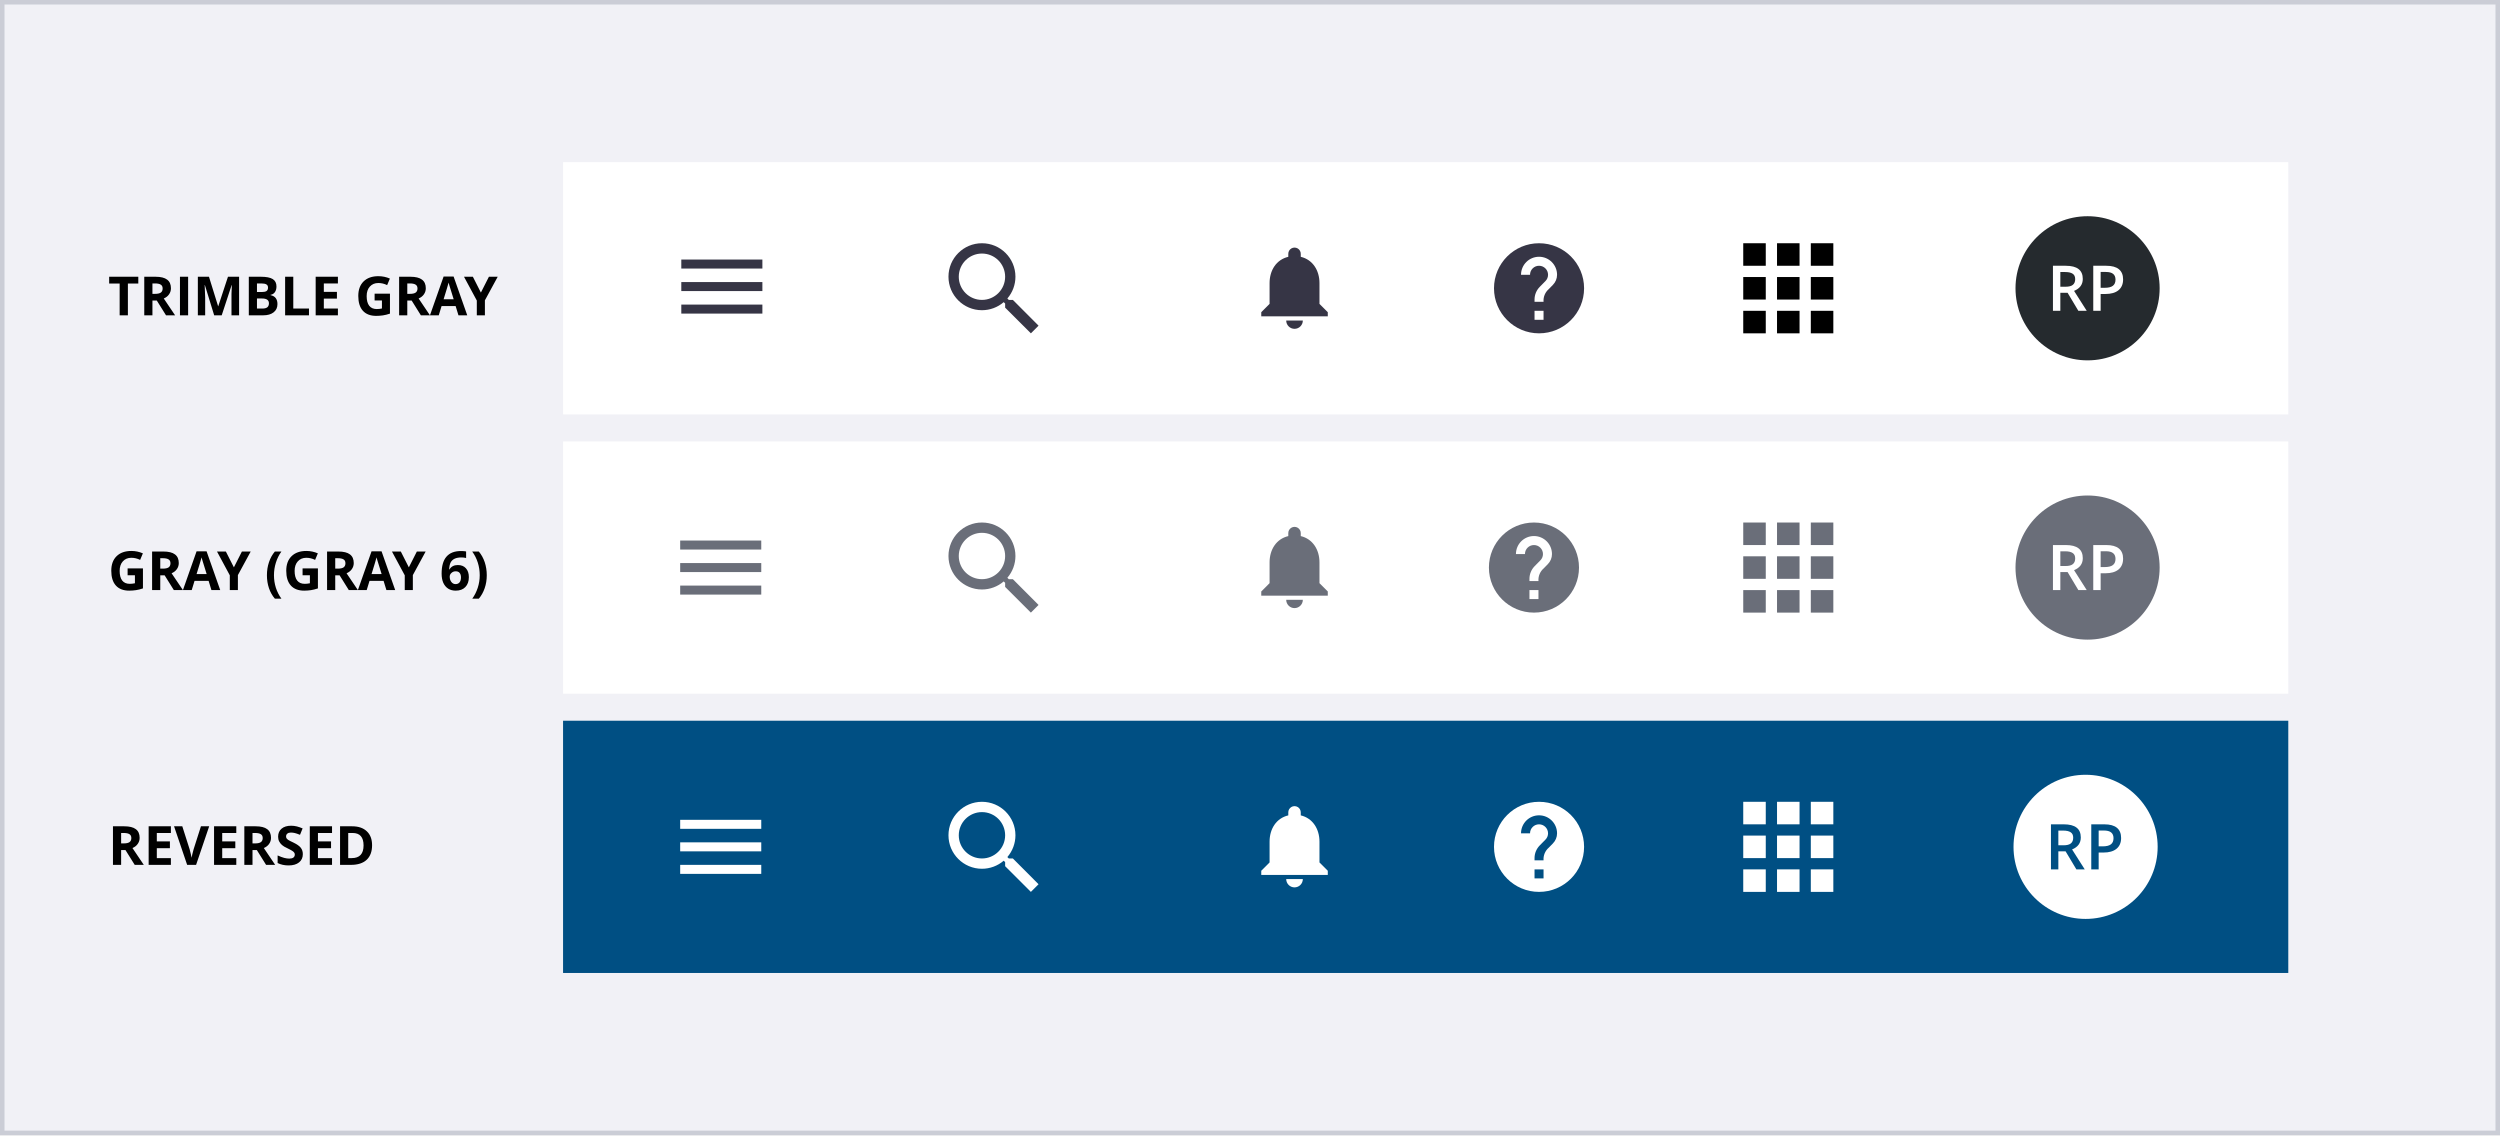
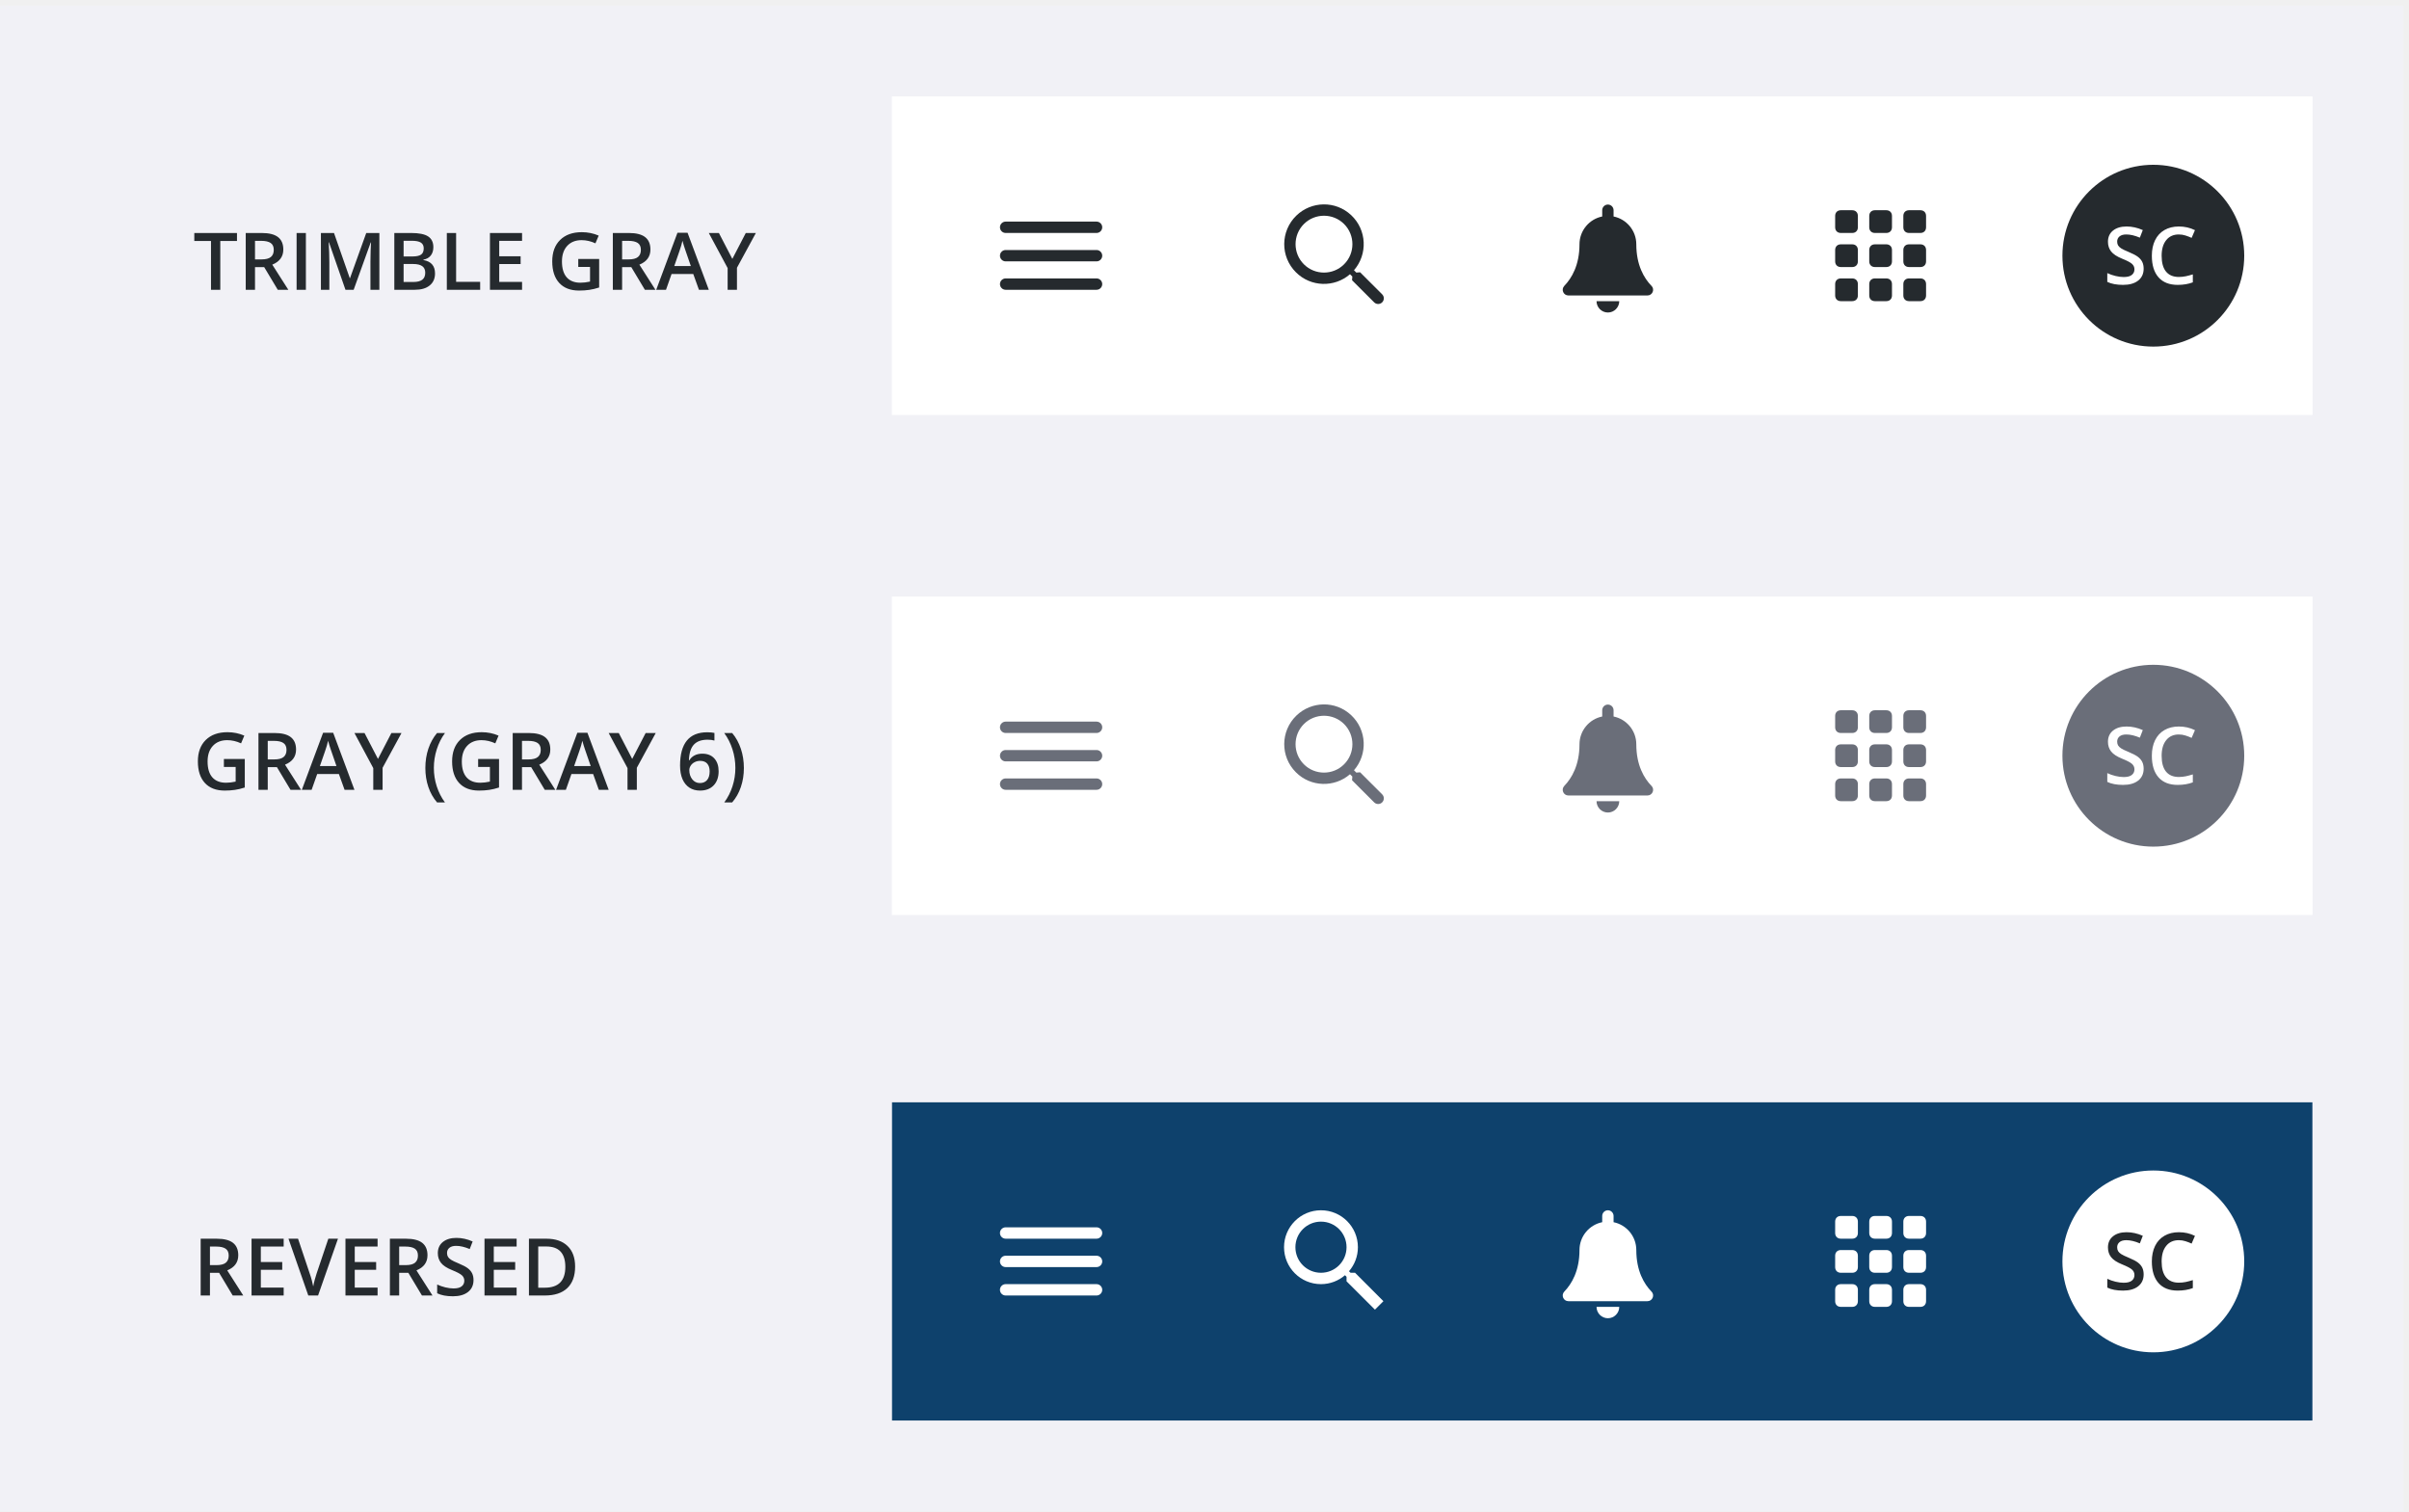
- <svg xmlns="http://www.w3.org/2000/svg" height="252" viewBox="0 0 555 252" width="555">
-   <g transform="translate(-506 -672)">
-     <g fill="#f1f1f6" stroke="#cbcdd6">
-       <path d="m506 672h555v252h-555z" stroke="none" />
-       <path d="m506.5 672.5h554v251h-554z" fill="none" />
+ <svg xmlns="http://www.w3.org/2000/svg" width="424" height="266" viewBox="0 0 424 266" fill="none">
+   <rect y="1" width="423" height="265" fill="#F1F1F6" />
+   <g clip-path="url(#clip0_1406_221232)">
+     <rect width="250" height="56" transform="translate(157 17)" fill="white" />
+     <rect x="157" y="17" width="250" height="56" fill="white" />
+     <path d="M239.38 47.92L238.72 47.97L238.31 47.56C240.75 44.75 240.59 40.46 237.81 37.86C235.03 35.26 230.8 35.4 228.17 37.94C225.35 40.67 225.32 45.16 228.09 47.92C230.7 50.53 234.86 50.64 237.61 48.26L238.02 48.67L237.97 49.32L241.86 53.21C242.25 53.6 242.88 53.6 243.27 53.21C243.66 52.82 243.66 52.19 243.27 51.8L239.39 47.92H239.38ZM236.57 46.51C234.62 48.46 231.44 48.46 229.49 46.51C227.54 44.56 227.54 41.38 229.49 39.43C231.44 37.48 234.62 37.48 236.57 39.43C238.52 41.38 238.52 44.56 236.57 46.51Z" fill="#252A2E" />
+     <g clip-path="url(#clip1_1406_221232)">
+       <path d="M281 53H285C285 54.1 284.1 55 283 55C281.9 55 281 54.1 281 53ZM290.67 50.31C289.36 48.96 288 46.66 288 43C288 40.58 286.28 38.56 284 38.1V37C284 36.45 283.55 36 283 36C282.45 36 282 36.45 282 37V38.1C279.72 38.56 278 40.58 278 43C278 46.66 276.63 48.96 275.33 50.31C274.72 50.95 275.17 52 276.05 52H289.96C290.84 52 291.29 50.95 290.68 50.31H290.67Z" fill="#252A2E" />
    </g>
-     <path d="m631 832h383v56h-383z" fill="#004f83" />
-     <path d="m631 770h383v56h-383z" fill="#fff" />
-     <path d="m631 708h383v56h-383z" fill="#fff" />
-     <rect fill="#d7d7da" height="48" opacity="0" rx="2" width="48" x="769" y="836" />
-     <g transform="translate(779 846)">
-       <path d="m0 0h28v28h-28z" fill="none" />
-       <path d="m11.385 20.5a1.852 1.852 0 0 0 1.846-1.846h-3.693a1.846 1.846 0 0 0 1.847 1.846zm5.538-5.538v-4.616c0-2.834-1.514-5.206-4.154-5.834v-.627a1.385 1.385 0 1 0 -2.769 0v.628c-2.649.627-4.154 2.987-4.154 5.833v4.615l-1.846 1.847v.923h14.769v-.923z" fill="#fff" transform="translate(3 2.5)" />
+     <path d="M324 41H326C326.6 41 327 40.6 327 40V38C327 37.4 326.6 37 326 37H324C323.4 37 323 37.4 323 38V40C323 40.6 323.4 41 324 41ZM330 53H332C332.6 53 333 52.6 333 52V50C333 49.4 332.6 49 332 49H330C329.4 49 329 49.4 329 50V52C329 52.6 329.4 53 330 53ZM324 53H326C326.6 53 327 52.6 327 52V50C327 49.4 326.6 49 326 49H324C323.4 49 323 49.4 323 50V52C323 52.6 323.4 53 324 53ZM324 47H326C326.6 47 327 46.6 327 46V44C327 43.4 326.6 43 326 43H324C323.4 43 323 43.4 323 44V46C323 46.6 323.4 47 324 47ZM330 47H332C332.6 47 333 46.6 333 46V44C333 43.4 332.6 43 332 43H330C329.4 43 329 43.4 329 44V46C329 46.6 329.4 47 330 47ZM335 38V40C335 40.6 335.4 41 336 41H338C338.6 41 339 40.6 339 40V38C339 37.4 338.6 37 338 37H336C335.4 37 335 37.4 335 38ZM330 41H332C332.6 41 333 40.6 333 40V38C333 37.4 332.6 37 332 37H330C329.4 37 329 37.4 329 38V40C329 40.6 329.4 41 330 41ZM336 47H338C338.6 47 339 46.6 339 46V44C339 43.4 338.6 43 338 43H336C335.4 43 335 43.4 335 44V46C335 46.6 335.4 47 336 47ZM336 53H338C338.6 53 339 52.6 339 52V50C339 49.4 338.6 49 338 49H336C335.4 49 335 49.4 335 50V52C335 52.6 335.4 53 336 53Z" fill="#252A2E" />
+     <g clip-path="url(#clip2_1406_221232)">
+       <circle cx="379" cy="45" r="16" fill="#252A2E" />
+       <path d="M377.297 47.286C377.297 48.175 376.976 48.872 376.333 49.378C375.69 49.884 374.804 50.137 373.674 50.137C372.544 50.137 371.618 49.961 370.898 49.61V48.065C371.354 48.28 371.837 48.448 372.348 48.571C372.863 48.694 373.341 48.756 373.783 48.756C374.43 48.756 374.907 48.633 375.212 48.387C375.522 48.141 375.677 47.81 375.677 47.395C375.677 47.022 375.535 46.705 375.253 46.445C374.97 46.185 374.387 45.878 373.503 45.523C372.591 45.153 371.949 44.732 371.575 44.258C371.201 43.784 371.015 43.214 371.015 42.549C371.015 41.715 371.311 41.059 371.903 40.58C372.496 40.102 373.291 39.862 374.289 39.862C375.246 39.862 376.199 40.072 377.146 40.491L376.627 41.824C375.738 41.45 374.945 41.264 374.248 41.264C373.719 41.264 373.318 41.38 373.045 41.612C372.771 41.84 372.635 42.143 372.635 42.522C372.635 42.781 372.689 43.005 372.799 43.191C372.908 43.374 373.088 43.547 373.339 43.711C373.59 43.875 374.041 44.092 374.692 44.36C375.426 44.666 375.964 44.95 376.306 45.215C376.647 45.479 376.898 45.778 377.058 46.11C377.217 46.443 377.297 46.835 377.297 47.286ZM383.483 41.264C382.545 41.264 381.806 41.596 381.269 42.262C380.731 42.927 380.462 43.845 380.462 45.017C380.462 46.242 380.719 47.17 381.234 47.799C381.754 48.428 382.504 48.742 383.483 48.742C383.907 48.742 384.317 48.701 384.714 48.619C385.11 48.533 385.523 48.423 385.951 48.291V49.692C385.167 49.989 384.279 50.137 383.285 50.137C381.822 50.137 380.699 49.695 379.915 48.81C379.131 47.922 378.739 46.653 378.739 45.003C378.739 43.964 378.928 43.055 379.307 42.275C379.689 41.496 380.241 40.899 380.961 40.484C381.681 40.07 382.526 39.862 383.497 39.862C384.518 39.862 385.461 40.077 386.327 40.505L385.739 41.865C385.402 41.706 385.044 41.567 384.666 41.448C384.292 41.325 383.898 41.264 383.483 41.264Z" fill="white" />
    </g>
-     <rect fill="#d7d7da" height="48" opacity="0" rx="2" width="48" x="769" y="774" />
-     <g transform="translate(779 784)">
-       <path d="m0 0h28v28h-28z" fill="none" />
-       <path d="m11.385 20.5a1.852 1.852 0 0 0 1.846-1.846h-3.693a1.846 1.846 0 0 0 1.847 1.846zm5.538-5.538v-4.616c0-2.834-1.514-5.206-4.154-5.834v-.627a1.385 1.385 0 1 0 -2.769 0v.628c-2.649.627-4.154 2.987-4.154 5.833v4.615l-1.846 1.847v.923h14.769v-.923z" fill="#6a6e79" transform="translate(3 2.5)" />
+     <path d="M177 51H193C193.55 51 194 50.55 194 50C194 49.45 193.55 49 193 49H177C176.45 49 176 49.45 176 50C176 50.55 176.45 51 177 51ZM177 46H193C193.55 46 194 45.55 194 45C194 44.45 193.55 44 193 44H177C176.45 44 176 44.45 176 45C176 45.55 176.45 46 177 46ZM176 40C176 40.55 176.45 41 177 41H193C193.55 41 194 40.55 194 40C194 39.45 193.55 39 193 39H177C176.45 39 176 39.45 176 40Z" fill="#252A2E" />
+   </g>
+   <g clip-path="url(#clip3_1406_221232)">
+     <rect width="250" height="56" transform="translate(157 194)" fill="white" />
+     <rect x="157" y="194" width="250" height="56" fill="#0E416C" />
+     <g clip-path="url(#clip4_1406_221232)">
+       <path d="M238.5 224H237.71L237.43 223.73C238.41 222.59 239 221.11 239 219.5C239 215.91 236.09 213 232.5 213C228.91 213 226 215.91 226 219.5C226 223.09 228.91 226 232.5 226C234.11 226 235.59 225.41 236.73 224.43L237 224.71V225.5L242 230.49L243.49 229L238.5 224V224ZM232.5 224C230.01 224 228 221.99 228 219.5C228 217.01 230.01 215 232.5 215C234.99 215 237 217.01 237 219.5C237 221.99 234.99 224 232.5 224Z" fill="white" />
    </g>
-     <rect fill="#d7d7da" height="48" opacity="0" rx="2" width="48" x="769" y="712" />
-     <g transform="translate(779 722)">
-       <path d="m0 0h28v28h-28z" fill="none" />
-       <path d="m11.385 20.5a1.852 1.852 0 0 0 1.846-1.846h-3.693a1.846 1.846 0 0 0 1.847 1.846zm5.538-5.538v-4.616c0-2.834-1.514-5.206-4.154-5.834v-.627a1.385 1.385 0 1 0 -2.769 0v.628c-2.649.627-4.154 2.987-4.154 5.833v4.615l-1.846 1.847v.923h14.769v-.923z" fill="#363545" transform="translate(3 2.5)" />
+     <g clip-path="url(#clip5_1406_221232)">
+       <path d="M281 230H285C285 231.1 284.1 232 283 232C281.9 232 281 231.1 281 230ZM290.67 227.31C289.36 225.96 288 223.66 288 220C288 217.58 286.28 215.56 284 215.1V214C284 213.45 283.55 213 283 213C282.45 213 282 213.45 282 214V215.1C279.72 215.56 278 217.58 278 220C278 223.66 276.63 225.96 275.33 227.31C274.72 227.95 275.17 229 276.05 229H289.96C290.84 229 291.29 227.95 290.68 227.31H290.67Z" fill="white" />
    </g>
-     <rect fill="#d7d7da" height="48" opacity="0" rx="2" width="48" x="824" y="836" />
-     <path d="m836 848h24v24h-24z" fill="#252a2e" opacity="0" />
-     <path d="m12 2a10 10 0 1 0 10 10 10 10 0 0 0 -10-10zm1 17h-2v-2h2zm2.07-7.75-.9.92a3.4 3.4 0 0 0 -1.17 2.83h-2v-.5a4.025 4.025 0 0 1 1.17-2.83l1.24-1.26a1.955 1.955 0 0 0 .59-1.41 2 2 0 1 0 -4 0h-2a4 4 0 1 1 8 0 3.182 3.182 0 0 1 -.93 2.25z" fill="#fff" transform="translate(835.667 848)" />
-     <rect fill="#d7d7da" height="48" opacity="0" rx="2" width="48" x="822.872" y="774" />
-     <path d="m834.872 786h24v24h-24z" fill="#252a2e" opacity="0" />
-     <path d="m12 2a10 10 0 1 0 10 10 10 10 0 0 0 -10-10zm1 17h-2v-2h2zm2.07-7.75-.9.92a3.4 3.4 0 0 0 -1.17 2.83h-2v-.5a4.025 4.025 0 0 1 1.17-2.83l1.24-1.26a1.955 1.955 0 0 0 .59-1.41 2 2 0 1 0 -4 0h-2a4 4 0 1 1 8 0 3.182 3.182 0 0 1 -.93 2.25z" fill="#6a6e79" transform="translate(834.539 786)" />
-     <rect fill="#d7d7da" height="48" opacity="0" rx="2" width="48" x="824" y="712" />
-     <path d="m836 724h24v24h-24z" fill="#363545" opacity="0" />
-     <path d="m12 2a10 10 0 1 0 10 10 10 10 0 0 0 -10-10zm1 17h-2v-2h2zm2.07-7.75-.9.92a3.4 3.4 0 0 0 -1.17 2.83h-2v-.5a4.025 4.025 0 0 1 1.17-2.83l1.24-1.26a1.955 1.955 0 0 0 .59-1.41 2 2 0 1 0 -4 0h-2a4 4 0 1 1 8 0 3.182 3.182 0 0 1 -.93 2.25z" fill="#363545" transform="translate(835.667 724)" />
-     <rect fill="#d7d7da" height="48" opacity="0" rx="2" width="48" x="879" y="836" />
-     <g transform="translate(891 848)">
-       <path d="m0 0h24v24h-24z" fill="none" />
-       <path d="m5 10h5v-5h-5zm7.5 15h5v-5h-5zm-7.5 0h5v-5h-5zm0-7.5h5v-5h-5zm7.5 0h5v-5h-5zm7.5-12.5v5h5v-5zm-7.5 5h5v-5h-5zm7.5 7.5h5v-5h-5zm0 7.5h5v-5h-5z" fill="#fff" transform="translate(-3 -3)" />
+     <path d="M324 218H326C326.6 218 327 217.6 327 217V215C327 214.4 326.6 214 326 214H324C323.4 214 323 214.4 323 215V217C323 217.6 323.4 218 324 218ZM330 230H332C332.6 230 333 229.6 333 229V227C333 226.4 332.6 226 332 226H330C329.4 226 329 226.4 329 227V229C329 229.6 329.4 230 330 230ZM324 230H326C326.6 230 327 229.6 327 229V227C327 226.4 326.6 226 326 226H324C323.4 226 323 226.4 323 227V229C323 229.6 323.4 230 324 230ZM324 224H326C326.6 224 327 223.6 327 223V221C327 220.4 326.6 220 326 220H324C323.4 220 323 220.4 323 221V223C323 223.6 323.4 224 324 224ZM330 224H332C332.6 224 333 223.6 333 223V221C333 220.4 332.6 220 332 220H330C329.4 220 329 220.4 329 221V223C329 223.6 329.4 224 330 224ZM335 215V217C335 217.6 335.4 218 336 218H338C338.6 218 339 217.6 339 217V215C339 214.4 338.6 214 338 214H336C335.4 214 335 214.4 335 215ZM330 218H332C332.6 218 333 217.6 333 217V215C333 214.4 332.6 214 332 214H330C329.4 214 329 214.4 329 215V217C329 217.6 329.4 218 330 218ZM336 224H338C338.6 224 339 223.6 339 223V221C339 220.4 338.6 220 338 220H336C335.4 220 335 220.4 335 221V223C335 223.6 335.4 224 336 224ZM336 230H338C338.6 230 339 229.6 339 229V227C339 226.4 338.6 226 338 226H336C335.4 226 335 226.4 335 227V229C335 229.6 335.4 230 336 230Z" fill="white" />
+     <g clip-path="url(#clip6_1406_221232)">
+       <circle cx="379" cy="222" r="16" fill="white" />
+       <path d="M377.297 224.286C377.297 225.175 376.976 225.872 376.333 226.378C375.69 226.884 374.804 227.137 373.674 227.137C372.544 227.137 371.618 226.961 370.898 226.61V225.065C371.354 225.28 371.837 225.448 372.348 225.571C372.863 225.694 373.341 225.756 373.783 225.756C374.43 225.756 374.907 225.633 375.212 225.387C375.522 225.141 375.677 224.81 375.677 224.396C375.677 224.022 375.535 223.705 375.253 223.445C374.97 223.186 374.387 222.878 373.503 222.522C372.591 222.153 371.949 221.732 371.575 221.258C371.201 220.784 371.015 220.214 371.015 219.549C371.015 218.715 371.311 218.059 371.903 217.58C372.496 217.102 373.291 216.862 374.289 216.862C375.246 216.862 376.199 217.072 377.146 217.491L376.627 218.824C375.738 218.451 374.945 218.264 374.248 218.264C373.719 218.264 373.318 218.38 373.045 218.612C372.771 218.84 372.635 219.143 372.635 219.521C372.635 219.781 372.689 220.005 372.799 220.191C372.908 220.374 373.088 220.547 373.339 220.711C373.59 220.875 374.041 221.091 374.692 221.36C375.426 221.666 375.964 221.951 376.306 222.215C376.647 222.479 376.898 222.778 377.058 223.11C377.217 223.443 377.297 223.835 377.297 224.286ZM383.483 218.264C382.545 218.264 381.806 218.596 381.269 219.262C380.731 219.927 380.462 220.845 380.462 222.017C380.462 223.243 380.719 224.17 381.234 224.799C381.754 225.428 382.504 225.742 383.483 225.742C383.907 225.742 384.317 225.701 384.714 225.619C385.11 225.533 385.523 225.423 385.951 225.291V226.692C385.167 226.989 384.279 227.137 383.285 227.137C381.822 227.137 380.699 226.695 379.915 225.811C379.131 224.922 378.739 223.653 378.739 222.003C378.739 220.964 378.928 220.055 379.307 219.275C379.689 218.496 380.241 217.899 380.961 217.484C381.681 217.07 382.526 216.862 383.497 216.862C384.518 216.862 385.461 217.076 386.327 217.505L385.739 218.865C385.402 218.706 385.044 218.567 384.666 218.448C384.292 218.325 383.898 218.264 383.483 218.264Z" fill="#252A2E" />
    </g>
-     <rect fill="#d7d7da" height="48" opacity="0" rx="2" width="48" x="879" y="774" />
-     <g transform="translate(891 786)">
-       <path d="m0 0h24v24h-24z" fill="none" />
-       <path d="m5 10h5v-5h-5zm7.5 15h5v-5h-5zm-7.5 0h5v-5h-5zm0-7.5h5v-5h-5zm7.5 0h5v-5h-5zm7.5-12.5v5h5v-5zm-7.5 5h5v-5h-5zm7.5 7.5h5v-5h-5zm0 7.5h5v-5h-5z" fill="#6a6e79" transform="translate(-3 -3)" />
+     <path d="M177 228H193C193.55 228 194 227.55 194 227C194 226.45 193.55 226 193 226H177C176.45 226 176 226.45 176 227C176 227.55 176.45 228 177 228ZM177 223H193C193.55 223 194 222.55 194 222C194 221.45 193.55 221 193 221H177C176.45 221 176 221.45 176 222C176 222.55 176.45 223 177 223ZM176 217C176 217.55 176.45 218 177 218H193C193.55 218 194 217.55 194 217C194 216.45 193.55 216 193 216H177C176.45 216 176 216.45 176 217Z" fill="white" />
+   </g>
+   <g clip-path="url(#clip7_1406_221232)">
+     <rect width="250" height="56" transform="translate(157 105)" fill="white" />
+     <rect x="157" y="105" width="250" height="56" fill="white" />
+     <path d="M239.38 135.92L238.72 135.97L238.31 135.56C240.75 132.75 240.59 128.46 237.81 125.86C235.03 123.26 230.8 123.4 228.17 125.94C225.35 128.67 225.32 133.16 228.09 135.92C230.7 138.53 234.86 138.64 237.61 136.26L238.02 136.67L237.97 137.32L241.86 141.21C242.25 141.6 242.88 141.6 243.27 141.21C243.66 140.82 243.66 140.19 243.27 139.8L239.39 135.92H239.38ZM236.57 134.51C234.62 136.46 231.44 136.46 229.49 134.51C227.54 132.56 227.54 129.38 229.49 127.43C231.44 125.48 234.62 125.48 236.57 127.43C238.52 129.38 238.52 132.56 236.57 134.51Z" fill="#6A6E79" />
+     <g clip-path="url(#clip8_1406_221232)">
+       <path d="M281 141H285C285 142.1 284.1 143 283 143C281.9 143 281 142.1 281 141ZM290.67 138.31C289.36 136.96 288 134.66 288 131C288 128.58 286.28 126.56 284 126.1V125C284 124.45 283.55 124 283 124C282.45 124 282 124.45 282 125V126.1C279.72 126.56 278 128.58 278 131C278 134.66 276.63 136.96 275.33 138.31C274.72 138.95 275.17 140 276.05 140H289.96C290.84 140 291.29 138.95 290.68 138.31H290.67Z" fill="#6A6E79" />
    </g>
-     <rect fill="#d7d7da" height="48" opacity="0" rx="2" width="48" x="879" y="712" />
-     <g transform="translate(891 724)">
-       <path d="m0 0h24v24h-24z" fill="none" />
-       <path d="m5 10h5v-5h-5zm7.5 15h5v-5h-5zm-7.5 0h5v-5h-5zm0-7.5h5v-5h-5zm7.5 0h5v-5h-5zm7.5-12.5v5h5v-5zm-7.5 5h5v-5h-5zm7.5 7.5h5v-5h-5zm0 7.5h5v-5h-5z" transform="translate(-3 -3)" />
+     <path d="M324 129H326C326.6 129 327 128.6 327 128V126C327 125.4 326.6 125 326 125H324C323.4 125 323 125.4 323 126V128C323 128.6 323.4 129 324 129ZM330 141H332C332.6 141 333 140.6 333 140V138C333 137.4 332.6 137 332 137H330C329.4 137 329 137.4 329 138V140C329 140.6 329.4 141 330 141ZM324 141H326C326.6 141 327 140.6 327 140V138C327 137.4 326.6 137 326 137H324C323.4 137 323 137.4 323 138V140C323 140.6 323.4 141 324 141ZM324 135H326C326.6 135 327 134.6 327 134V132C327 131.4 326.6 131 326 131H324C323.4 131 323 131.4 323 132V134C323 134.6 323.4 135 324 135ZM330 135H332C332.6 135 333 134.6 333 134V132C333 131.4 332.6 131 332 131H330C329.4 131 329 131.4 329 132V134C329 134.6 329.4 135 330 135ZM335 126V128C335 128.6 335.4 129 336 129H338C338.6 129 339 128.6 339 128V126C339 125.4 338.6 125 338 125H336C335.4 125 335 125.4 335 126ZM330 129H332C332.6 129 333 128.6 333 128V126C333 125.4 332.6 125 332 125H330C329.4 125 329 125.4 329 126V128C329 128.6 329.4 129 330 129ZM336 135H338C338.6 135 339 134.6 339 134V132C339 131.4 338.6 131 338 131H336C335.4 131 335 131.4 335 132V134C335 134.6 335.4 135 336 135ZM336 141H338C338.6 141 339 140.6 339 140V138C339 137.4 338.6 137 338 137H336C335.4 137 335 137.4 335 138V140C335 140.6 335.4 141 336 141Z" fill="#6A6E79" />
+     <g clip-path="url(#clip9_1406_221232)">
+       <circle cx="379" cy="133" r="16" fill="#6A6E79" />
+       <path d="M377.297 135.286C377.297 136.175 376.976 136.872 376.333 137.378C375.69 137.884 374.804 138.137 373.674 138.137C372.544 138.137 371.618 137.961 370.898 137.61V136.065C371.354 136.28 371.837 136.448 372.348 136.571C372.863 136.694 373.341 136.756 373.783 136.756C374.43 136.756 374.907 136.633 375.212 136.387C375.522 136.141 375.677 135.81 375.677 135.396C375.677 135.022 375.535 134.705 375.253 134.445C374.97 134.186 374.387 133.878 373.503 133.522C372.591 133.153 371.949 132.732 371.575 132.258C371.201 131.784 371.015 131.214 371.015 130.549C371.015 129.715 371.311 129.059 371.903 128.58C372.496 128.102 373.291 127.862 374.289 127.862C375.246 127.862 376.199 128.072 377.146 128.491L376.627 129.824C375.738 129.451 374.945 129.264 374.248 129.264C373.719 129.264 373.318 129.38 373.045 129.612C372.771 129.84 372.635 130.143 372.635 130.521C372.635 130.781 372.689 131.005 372.799 131.191C372.908 131.374 373.088 131.547 373.339 131.711C373.59 131.875 374.041 132.091 374.692 132.36C375.426 132.666 375.964 132.951 376.306 133.215C376.647 133.479 376.898 133.778 377.058 134.11C377.217 134.443 377.297 134.835 377.297 135.286ZM383.483 129.264C382.545 129.264 381.806 129.596 381.269 130.262C380.731 130.927 380.462 131.845 380.462 133.017C380.462 134.243 380.719 135.17 381.234 135.799C381.754 136.428 382.504 136.742 383.483 136.742C383.907 136.742 384.317 136.701 384.714 136.619C385.11 136.533 385.523 136.423 385.951 136.291V137.692C385.167 137.989 384.279 138.137 383.285 138.137C381.822 138.137 380.699 137.695 379.915 136.811C379.131 135.922 378.739 134.653 378.739 133.003C378.739 131.964 378.928 131.055 379.307 130.275C379.689 129.496 380.241 128.899 380.961 128.484C381.681 128.07 382.526 127.862 383.497 127.862C384.518 127.862 385.461 128.076 386.327 128.505L385.739 129.865C385.402 129.706 385.044 129.567 384.666 129.448C384.292 129.325 383.898 129.264 383.483 129.264Z" fill="white" />
    </g>
-     <rect fill="#d7d7da" height="48" opacity="0" rx="2" width="48" x="642" y="836" />
-     <g transform="translate(654 848)">
-       <path d="m0 0h24v24h-24z" fill="none" />
-       <path d="m3 18h18v-2h-18zm0-5h18v-2h-18zm0-7v2h18v-2z" fill="#fff" />
-     </g>
-     <rect fill="#d7d7da" height="48" opacity="0" rx="2" width="48" x="642" y="774" />
-     <g transform="translate(654 786)">
-       <path d="m0 0h24v24h-24z" fill="none" />
-       <path d="m3 18h18v-2h-18zm0-5h18v-2h-18zm0-7v2h18v-2z" fill="#6a6e79" />
-     </g>
-     <rect fill="#d7d7da" height="48" opacity="0" rx="2" width="48" x="642" y="712" />
-     <g transform="translate(654.25 723.618)">
-       <path d="m0 0h24v24h-24z" fill="none" />
-       <path d="m3 18h18v-2h-18zm0-5h18v-2h-18zm0-7v2h18v-2z" fill="#363545" />
-     </g>
-     <rect fill="#d7d7da" height="48" opacity="0" rx="2" width="48" x="702.558" y="836" />
-     <path d="m714.558 848h24v24h-24z" fill="none" />
-     <path d="m922.3-1402.421h-.908l-.316-.313a7.4 7.4 0 0 0 1.793-4.833 7.433 7.433 0 0 0 -7.433-7.433 7.432 7.432 0 0 0 -7.433 7.433 7.433 7.433 0 0 0 7.433 7.433 7.4 7.4 0 0 0 4.831-1.791l.315.313v.906l5.715 5.707 1.703-1.701-5.7-5.718zm-6.863 0a5.144 5.144 0 0 1 -5.146-5.146 5.145 5.145 0 0 1 5.146-5.146 5.146 5.146 0 0 1 5.146 5.146 5.145 5.145 0 0 1 -5.146 5.146z" fill="#fff" fill-rule="evenodd" transform="translate(-191.442 2265)" />
-     <rect fill="#d7d7da" height="48" opacity="0" rx="2" width="48" x="702.558" y="774" />
-     <path d="m714.558 786h24v24h-24z" fill="none" />
-     <path d="m922.3-1402.421h-.908l-.316-.313a7.4 7.4 0 0 0 1.793-4.833 7.433 7.433 0 0 0 -7.433-7.433 7.432 7.432 0 0 0 -7.433 7.433 7.433 7.433 0 0 0 7.433 7.433 7.4 7.4 0 0 0 4.831-1.791l.315.313v.906l5.715 5.707 1.703-1.701-5.7-5.718zm-6.863 0a5.144 5.144 0 0 1 -5.146-5.146 5.145 5.145 0 0 1 5.146-5.146 5.146 5.146 0 0 1 5.146 5.146 5.145 5.145 0 0 1 -5.146 5.146z" fill="#6a6e79" fill-rule="evenodd" transform="translate(-191.442 2203)" />
-     <rect fill="#d7d7da" height="48" opacity="0" rx="2" width="48" x="702.558" y="712" />
-     <path d="m714.558 724h24v24h-24z" fill="none" />
-     <path d="m922.3-1402.421h-.908l-.316-.313a7.4 7.4 0 0 0 1.793-4.833 7.433 7.433 0 0 0 -7.433-7.433 7.432 7.432 0 0 0 -7.433 7.433 7.433 7.433 0 0 0 7.433 7.433 7.4 7.4 0 0 0 4.831-1.791l.315.313v.906l5.715 5.707 1.703-1.701-5.7-5.718zm-6.863 0a5.144 5.144 0 0 1 -5.146-5.146 5.145 5.145 0 0 1 5.146-5.146 5.146 5.146 0 0 1 5.146 5.146 5.145 5.145 0 0 1 -5.146 5.146z" fill="#363545" fill-rule="evenodd" transform="translate(-191.442 2141)" />
-     <g transform="translate(945 836)">
-       <circle cx="24" cy="24" fill="#252a2e" opacity="0" r="24" />
-       <circle cx="24" cy="24" fill="#fff" r="16" />
-       <text fill="#004f83" font-family="OpenSans-Semibold, Open Sans" font-size="14" font-weight="600" transform="translate(15 29)">
-         <tspan x="0" y="0">RP</tspan>
-       </text>
-     </g>
-     <g transform="translate(945.442 774)">
-       <circle cx="24" cy="24" fill="#252a2e" opacity="0" r="24" />
-       <circle cx="24" cy="24" fill="#6a6e79" r="16" />
-       <text fill="#fff" font-family="OpenSans-Semibold, Open Sans" font-size="14" font-weight="600" transform="translate(15 29)">
-         <tspan x="0" y="0">RP</tspan>
-       </text>
-     </g>
-     <g transform="translate(945.442 712)">
-       <circle cx="24" cy="24" fill="#252a2e" opacity="0" r="24" />
-       <circle cx="24" cy="24" fill="#252a2e" r="16" />
-       <text fill="#fff" font-family="OpenSans-Semibold, Open Sans" font-size="14" font-weight="600" transform="translate(15 29)">
-         <tspan x="0" y="0">RP</tspan>
-       </text>
-     </g>
-     <g font-family="OpenSans-Bold, Open Sans, helvetica, arial, sans-serif" font-size="12" font-weight="700" letter-spacing="0em">
-       <text transform="translate(530 742)">
-         <tspan x="0" y="0">TRIMBLE GRAY</tspan>
-       </text>
-       <text transform="translate(530 803)">
-         <tspan x="0" y="0">GRAY (GRAY 6)</tspan>
-       </text>
-       <text transform="translate(530 864)">
-         <tspan x="0" y="0">REVERSED</tspan>
-       </text>
-     </g>
+     <path d="M177 139H193C193.55 139 194 138.55 194 138C194 137.45 193.55 137 193 137H177C176.45 137 176 137.45 176 138C176 138.55 176.45 139 177 139ZM177 134H193C193.55 134 194 133.55 194 133C194 132.45 193.55 132 193 132H177C176.45 132 176 132.45 176 133C176 133.55 176.45 134 177 134ZM176 128C176 128.55 176.45 129 177 129H193C193.55 129 194 128.55 194 128C194 127.45 193.55 127 193 127H177C176.45 127 176 127.45 176 128Z" fill="#6A6E79" />
  </g>
+   <path d="M38.772 51H37.138V42.407H34.198V41.006H41.711V42.407H38.772V51ZM44.883 45.654H46.018C46.779 45.654 47.33 45.513 47.672 45.23C48.014 44.948 48.185 44.529 48.185 43.973C48.185 43.408 48 43.002 47.631 42.756C47.262 42.51 46.706 42.387 45.963 42.387H44.883V45.654ZM44.883 47.008V51H43.249V41.006H46.072C47.362 41.006 48.317 41.247 48.937 41.73C49.556 42.214 49.866 42.943 49.866 43.918C49.866 45.162 49.219 46.048 47.925 46.577L50.748 51H48.889L46.496 47.008H44.883ZM52.204 51V41.006H53.838V51H52.204ZM60.804 51L57.905 42.653H57.851C57.928 43.893 57.967 45.055 57.967 46.14V51H56.483V41.006H58.787L61.562 48.956H61.603L64.461 41.006H66.772V51H65.199V46.058C65.199 45.561 65.211 44.914 65.233 44.116C65.261 43.319 65.284 42.836 65.302 42.667H65.247L62.246 51H60.804ZM69.403 41.006H72.37C73.746 41.006 74.74 41.206 75.351 41.607C75.966 42.008 76.273 42.642 76.273 43.508C76.273 44.091 76.123 44.577 75.822 44.964C75.522 45.351 75.088 45.595 74.523 45.695V45.764C75.225 45.896 75.74 46.158 76.068 46.55C76.401 46.937 76.567 47.464 76.567 48.129C76.567 49.027 76.253 49.731 75.624 50.241C75 50.747 74.129 51 73.013 51H69.403V41.006ZM71.037 45.135H72.609C73.293 45.135 73.792 45.028 74.106 44.813C74.421 44.595 74.578 44.226 74.578 43.706C74.578 43.237 74.407 42.897 74.065 42.688C73.728 42.478 73.19 42.373 72.452 42.373H71.037V45.135ZM71.037 46.461V49.626H72.773C73.457 49.626 73.972 49.496 74.318 49.236C74.669 48.972 74.845 48.557 74.845 47.992C74.845 47.473 74.667 47.088 74.311 46.837C73.956 46.586 73.416 46.461 72.691 46.461H71.037ZM78.645 51V41.006H80.279V49.599H84.511V51H78.645ZM91.887 51H86.233V41.006H91.887V42.387H87.867V45.107H91.634V46.475H87.867V49.612H91.887V51ZM101.778 45.579H105.456V50.597C104.854 50.793 104.276 50.932 103.72 51.014C103.168 51.096 102.571 51.137 101.929 51.137C100.416 51.137 99.249 50.69 98.429 49.797C97.608 48.899 97.198 47.634 97.198 46.003C97.198 44.394 97.661 43.136 98.586 42.23C99.511 41.318 100.785 40.862 102.407 40.862C103.451 40.862 104.44 41.063 105.374 41.464L104.8 42.824C103.989 42.45 103.177 42.264 102.366 42.264C101.3 42.264 100.457 42.599 99.837 43.269C99.217 43.938 98.907 44.855 98.907 46.017C98.907 47.238 99.185 48.168 99.741 48.806C100.302 49.439 101.106 49.756 102.154 49.756C102.683 49.756 103.248 49.69 103.85 49.558V46.98H101.778V45.579ZM109.496 45.654H110.631C111.392 45.654 111.943 45.513 112.285 45.23C112.627 44.948 112.798 44.529 112.798 43.973C112.798 43.408 112.613 43.002 112.244 42.756C111.875 42.51 111.319 42.387 110.576 42.387H109.496V45.654ZM109.496 47.008V51H107.862V41.006H110.686C111.975 41.006 112.93 41.247 113.55 41.73C114.17 42.214 114.479 42.943 114.479 43.918C114.479 45.162 113.832 46.048 112.538 46.577L115.361 51H113.502L111.109 47.008H109.496ZM123.018 51L122.02 48.225H118.198L117.221 51H115.498L119.237 40.965H121.015L124.754 51H123.018ZM121.589 46.816L120.652 44.096C120.584 43.913 120.488 43.626 120.365 43.234C120.247 42.842 120.165 42.555 120.119 42.373C119.996 42.934 119.816 43.547 119.579 44.212L118.677 46.816H121.589ZM128.896 45.565L131.262 41.006H133.039L129.71 47.124V51H128.069V47.179L124.754 41.006H126.531L128.896 45.565Z" fill="#252A2E" />
+   <path d="M39.407 133.579H43.085V138.597C42.483 138.793 41.905 138.932 41.349 139.014C40.797 139.096 40.2 139.137 39.558 139.137C38.045 139.137 36.878 138.69 36.058 137.797C35.237 136.899 34.827 135.634 34.827 134.003C34.827 132.394 35.29 131.136 36.215 130.229C37.14 129.318 38.414 128.862 40.036 128.862C41.08 128.862 42.069 129.063 43.003 129.464L42.429 130.824C41.617 130.451 40.806 130.264 39.995 130.264C38.929 130.264 38.086 130.599 37.466 131.269C36.846 131.938 36.536 132.854 36.536 134.017C36.536 135.238 36.814 136.168 37.37 136.806C37.931 137.439 38.735 137.756 39.783 137.756C40.312 137.756 40.877 137.69 41.478 137.558V134.98H39.407V133.579ZM47.125 133.654H48.26C49.021 133.654 49.572 133.513 49.914 133.23C50.256 132.948 50.427 132.529 50.427 131.973C50.427 131.408 50.242 131.002 49.873 130.756C49.504 130.51 48.948 130.387 48.205 130.387H47.125V133.654ZM47.125 135.008V139H45.491V129.006H48.315C49.604 129.006 50.559 129.247 51.179 129.73C51.798 130.214 52.108 130.943 52.108 131.918C52.108 133.162 51.461 134.049 50.167 134.577L52.99 139H51.131L48.738 135.008H47.125ZM60.647 139L59.648 136.225H55.827L54.85 139H53.127L56.866 128.965H58.644L62.383 139H60.647ZM59.218 134.816L58.281 132.096C58.213 131.913 58.117 131.626 57.994 131.234C57.876 130.842 57.794 130.555 57.748 130.373C57.625 130.934 57.445 131.547 57.208 132.212L56.306 134.816H59.218ZM66.525 133.565L68.891 129.006H70.668L67.339 135.124V139H65.698V135.179L62.383 129.006H64.16L66.525 133.565ZM74.865 135.165C74.865 133.957 75.041 132.827 75.392 131.774C75.747 130.722 76.257 129.799 76.923 129.006H78.324C77.691 129.863 77.205 130.824 76.868 131.891C76.531 132.952 76.362 134.039 76.362 135.151C76.362 136.263 76.531 137.341 76.868 138.385C77.205 139.428 77.686 140.372 78.311 141.215H76.923C76.253 140.44 75.743 139.535 75.392 138.501C75.041 137.466 74.865 136.354 74.865 135.165ZM84.155 133.579H87.833V138.597C87.231 138.793 86.653 138.932 86.097 139.014C85.545 139.096 84.948 139.137 84.306 139.137C82.793 139.137 81.626 138.69 80.806 137.797C79.985 136.899 79.575 135.634 79.575 134.003C79.575 132.394 80.038 131.136 80.963 130.229C81.888 129.318 83.162 128.862 84.784 128.862C85.828 128.862 86.817 129.063 87.751 129.464L87.177 130.824C86.366 130.451 85.554 130.264 84.743 130.264C83.677 130.264 82.834 130.599 82.214 131.269C81.594 131.938 81.284 132.854 81.284 134.017C81.284 135.238 81.562 136.168 82.118 136.806C82.679 137.439 83.483 137.756 84.531 137.756C85.06 137.756 85.625 137.69 86.227 137.558V134.98H84.155V133.579ZM91.873 133.654H93.008C93.769 133.654 94.32 133.513 94.662 133.23C95.004 132.948 95.175 132.529 95.175 131.973C95.175 131.408 94.99 131.002 94.621 130.756C94.252 130.51 93.696 130.387 92.953 130.387H91.873V133.654ZM91.873 135.008V139H90.239V129.006H93.062C94.352 129.006 95.307 129.247 95.927 129.73C96.546 130.214 96.856 130.943 96.856 131.918C96.856 133.162 96.209 134.049 94.915 134.577L97.738 139H95.879L93.486 135.008H91.873ZM105.395 139L104.396 136.225H100.575L99.598 139H97.875L101.614 128.965H103.392L107.131 139H105.395ZM103.966 134.816L103.029 132.096C102.961 131.913 102.865 131.626 102.742 131.234C102.624 130.842 102.542 130.555 102.496 130.373C102.373 130.934 102.193 131.547 101.956 132.212L101.054 134.816H103.966ZM111.273 133.565L113.639 129.006H115.416L112.087 135.124V139H110.446V135.179L107.131 129.006H108.908L111.273 133.565ZM119.695 134.741C119.695 130.831 121.288 128.876 124.474 128.876C124.975 128.876 125.399 128.915 125.745 128.992V130.332C125.399 130.232 124.998 130.182 124.542 130.182C123.471 130.182 122.667 130.469 122.129 131.043C121.591 131.617 121.299 132.538 121.254 133.805H121.336C121.55 133.436 121.851 133.151 122.238 132.95C122.626 132.745 123.081 132.643 123.605 132.643C124.512 132.643 125.219 132.921 125.725 133.477C126.23 134.033 126.483 134.787 126.483 135.739C126.483 136.787 126.189 137.617 125.602 138.228C125.018 138.834 124.221 139.137 123.209 139.137C122.493 139.137 121.871 138.966 121.343 138.624C120.814 138.278 120.406 137.776 120.119 137.12C119.837 136.459 119.695 135.666 119.695 134.741ZM123.182 137.811C123.733 137.811 124.157 137.633 124.453 137.277C124.754 136.922 124.904 136.414 124.904 135.753C124.904 135.179 124.763 134.728 124.48 134.399C124.202 134.071 123.783 133.907 123.223 133.907C122.876 133.907 122.557 133.982 122.266 134.133C121.974 134.279 121.744 134.481 121.575 134.741C121.407 134.996 121.322 135.258 121.322 135.527C121.322 136.17 121.495 136.712 121.842 137.154C122.193 137.592 122.639 137.811 123.182 137.811ZM130.927 135.165C130.927 136.364 130.749 137.48 130.394 138.515C130.043 139.549 129.535 140.449 128.869 141.215H127.481C128.11 140.363 128.591 139.417 128.924 138.378C129.261 137.339 129.43 136.263 129.43 135.151C129.43 134.035 129.261 132.948 128.924 131.891C128.587 130.829 128.101 129.867 127.468 129.006H128.869C129.539 129.803 130.049 130.731 130.4 131.788C130.751 132.841 130.927 133.966 130.927 135.165Z" fill="#252A2E" />
+   <path d="M36.953 222.654H38.088C38.849 222.654 39.4 222.513 39.742 222.23C40.084 221.948 40.255 221.529 40.255 220.973C40.255 220.408 40.07 220.002 39.701 219.756C39.332 219.51 38.776 219.387 38.033 219.387H36.953V222.654ZM36.953 224.008V228H35.319V218.006H38.143C39.432 218.006 40.387 218.247 41.007 218.73C41.627 219.214 41.937 219.943 41.937 220.918C41.937 222.162 41.289 223.049 39.995 223.577L42.818 228H40.959L38.566 224.008H36.953ZM49.928 228H44.274V218.006H49.928V219.387H45.908V222.107H49.675V223.475H45.908V226.612H49.928V228ZM57.789 218.006H59.484L55.984 228H54.262L50.775 218.006H52.457L54.542 224.22C54.651 224.516 54.768 224.899 54.891 225.368C55.014 225.833 55.093 226.179 55.13 226.407C55.189 226.061 55.28 225.66 55.403 225.204C55.526 224.748 55.627 224.411 55.704 224.192L57.789 218.006ZM66.457 228H60.804V218.006H66.457V219.387H62.438V222.107H66.204V223.475H62.438V226.612H66.457V228ZM70.258 222.654H71.393C72.154 222.654 72.705 222.513 73.047 222.23C73.389 221.948 73.56 221.529 73.56 220.973C73.56 220.408 73.375 220.002 73.006 219.756C72.637 219.51 72.081 219.387 71.338 219.387H70.258V222.654ZM70.258 224.008V228H68.624V218.006H71.447C72.737 218.006 73.692 218.247 74.311 218.73C74.931 219.214 75.241 219.943 75.241 220.918C75.241 222.162 74.594 223.049 73.3 223.577L76.123 228H74.264L71.871 224.008H70.258ZM83.342 225.286C83.342 226.175 83.02 226.872 82.378 227.378C81.735 227.884 80.849 228.137 79.719 228.137C78.588 228.137 77.663 227.961 76.943 227.61V226.065C77.399 226.28 77.882 226.448 78.393 226.571C78.908 226.694 79.386 226.756 79.828 226.756C80.475 226.756 80.951 226.633 81.257 226.387C81.567 226.141 81.722 225.81 81.722 225.396C81.722 225.022 81.58 224.705 81.298 224.445C81.015 224.186 80.432 223.878 79.548 223.522C78.636 223.153 77.994 222.732 77.62 222.258C77.246 221.784 77.06 221.214 77.06 220.549C77.06 219.715 77.356 219.059 77.948 218.58C78.541 218.102 79.336 217.862 80.334 217.862C81.291 217.862 82.243 218.072 83.191 218.491L82.672 219.824C81.783 219.451 80.99 219.264 80.293 219.264C79.764 219.264 79.363 219.38 79.09 219.612C78.816 219.84 78.68 220.143 78.68 220.521C78.68 220.781 78.734 221.005 78.844 221.191C78.953 221.374 79.133 221.547 79.384 221.711C79.634 221.875 80.086 222.091 80.737 222.36C81.471 222.666 82.009 222.951 82.351 223.215C82.692 223.479 82.943 223.778 83.103 224.11C83.262 224.443 83.342 224.835 83.342 225.286ZM90.93 228H85.276V218.006H90.93V219.387H86.91V222.107H90.677V223.475H86.91V226.612H90.93V228ZM101.225 222.907C101.225 224.557 100.767 225.819 99.851 226.694C98.935 227.565 97.615 228 95.893 228H93.097V218.006H96.186C97.777 218.006 99.014 218.434 99.898 219.291C100.783 220.148 101.225 221.353 101.225 222.907ZM99.502 222.962C99.502 220.569 98.383 219.373 96.145 219.373H94.731V226.626H95.893C98.299 226.626 99.502 225.405 99.502 222.962Z" fill="#252A2E" />
+   <defs>
+     <clipPath id="clip0_1406_221232">
+       <rect width="250" height="56" fill="white" transform="translate(157 17)" />
+     </clipPath>
+     <clipPath id="clip1_1406_221232">
+       <rect width="24" height="24" fill="white" transform="translate(271 33)" />
+     </clipPath>
+     <clipPath id="clip2_1406_221232">
+       <rect width="32" height="32" fill="white" transform="translate(363 29)" />
+     </clipPath>
+     <clipPath id="clip3_1406_221232">
+       <rect width="250" height="56" fill="white" transform="translate(157 194)" />
+     </clipPath>
+     <clipPath id="clip4_1406_221232">
+       <rect width="24" height="24" fill="white" transform="translate(223 210)" />
+     </clipPath>
+     <clipPath id="clip5_1406_221232">
+       <rect width="24" height="24" fill="white" transform="translate(271 210)" />
+     </clipPath>
+     <clipPath id="clip6_1406_221232">
+       <rect width="32" height="32" fill="white" transform="translate(363 206)" />
+     </clipPath>
+     <clipPath id="clip7_1406_221232">
+       <rect width="250" height="56" fill="white" transform="translate(157 105)" />
+     </clipPath>
+     <clipPath id="clip8_1406_221232">
+       <rect width="24" height="24" fill="white" transform="translate(271 121)" />
+     </clipPath>
+     <clipPath id="clip9_1406_221232">
+       <rect width="32" height="32" fill="white" transform="translate(363 117)" />
+     </clipPath>
+   </defs>
</svg>
